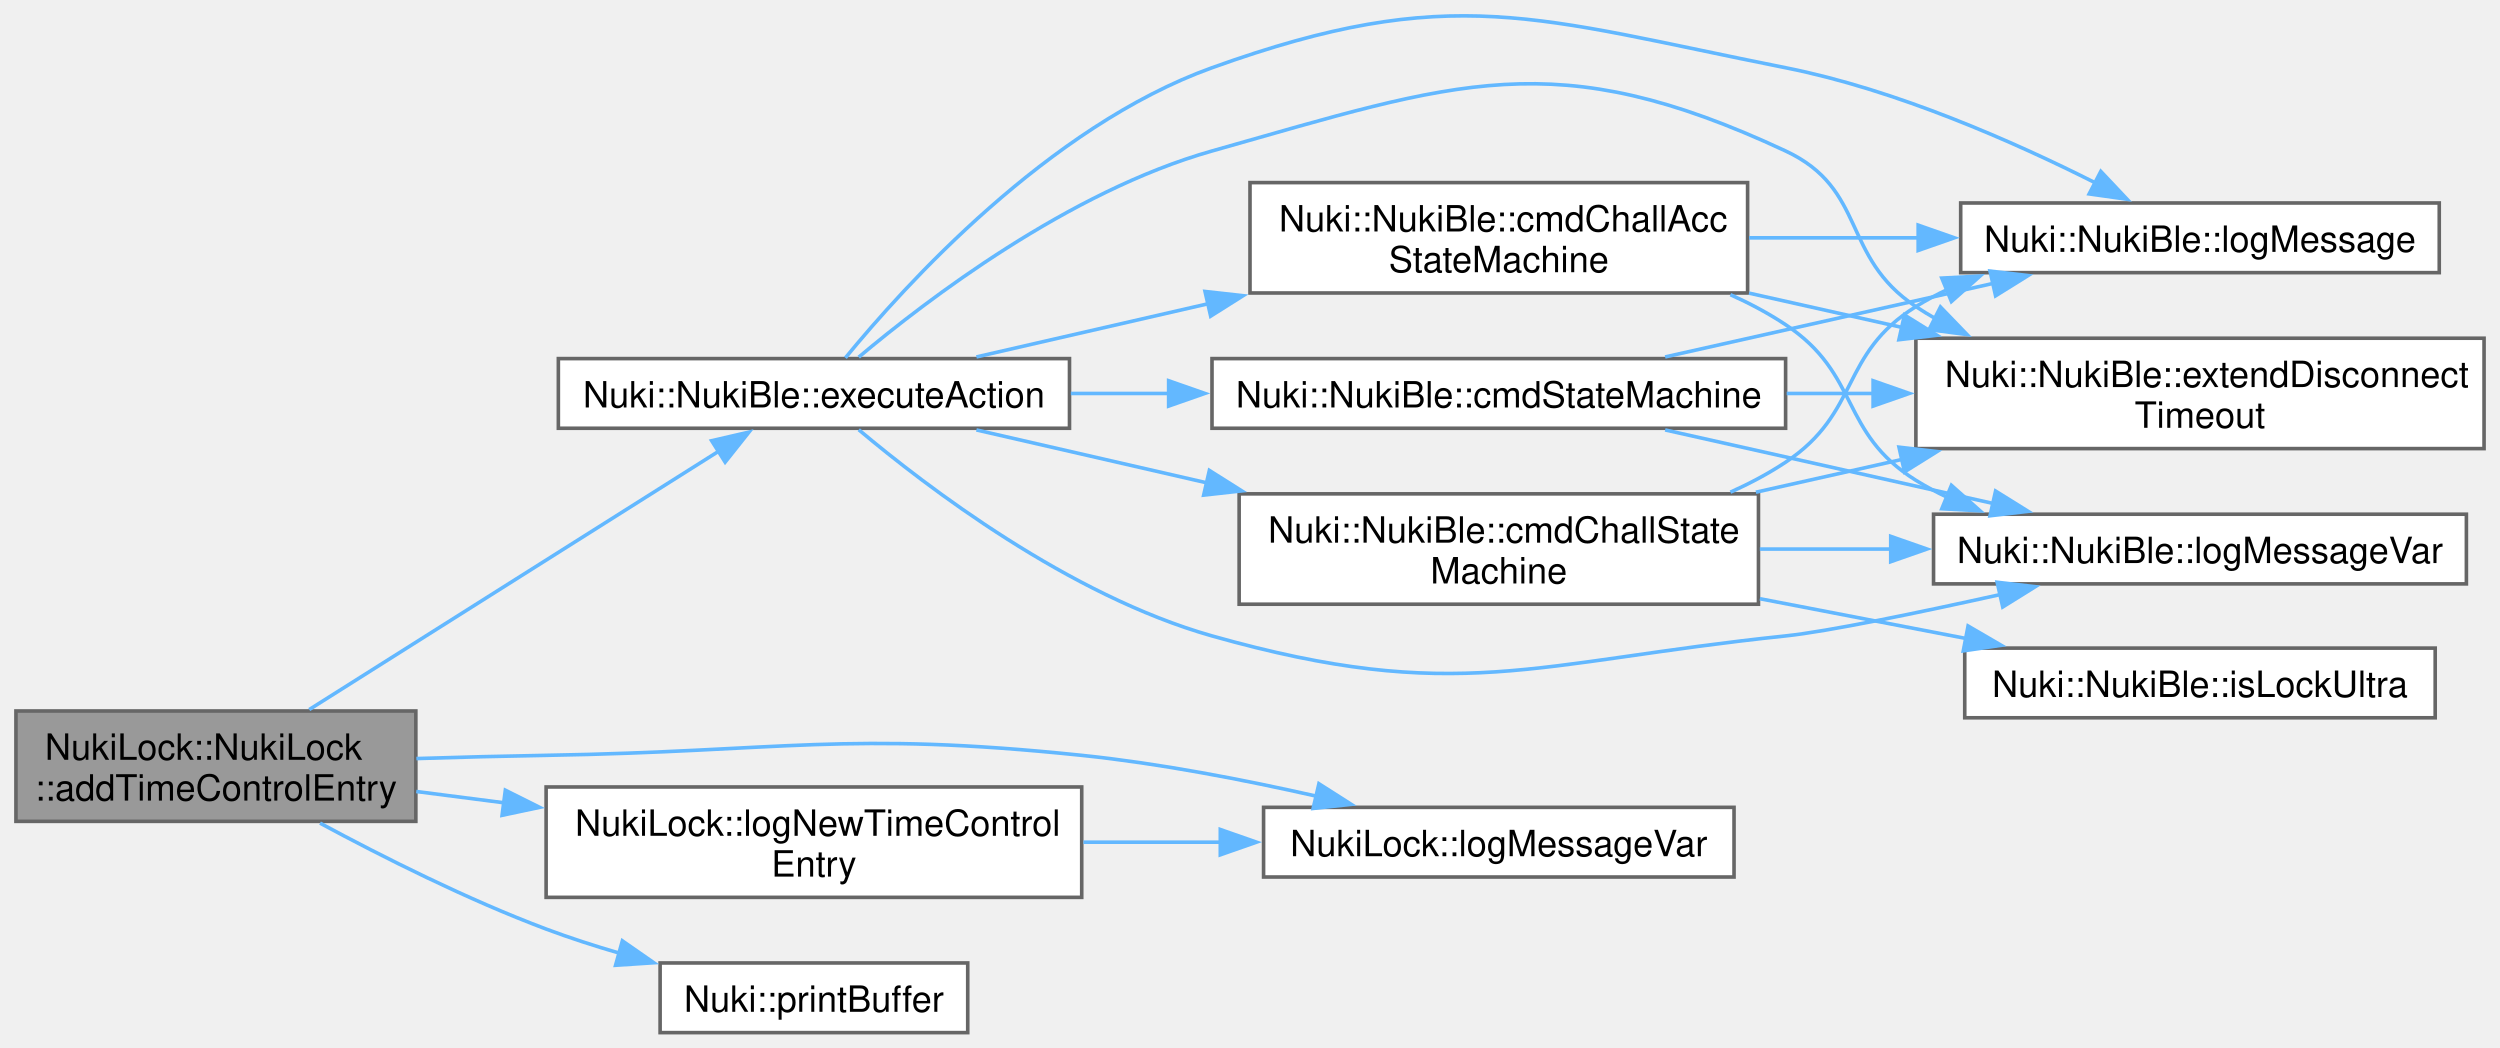
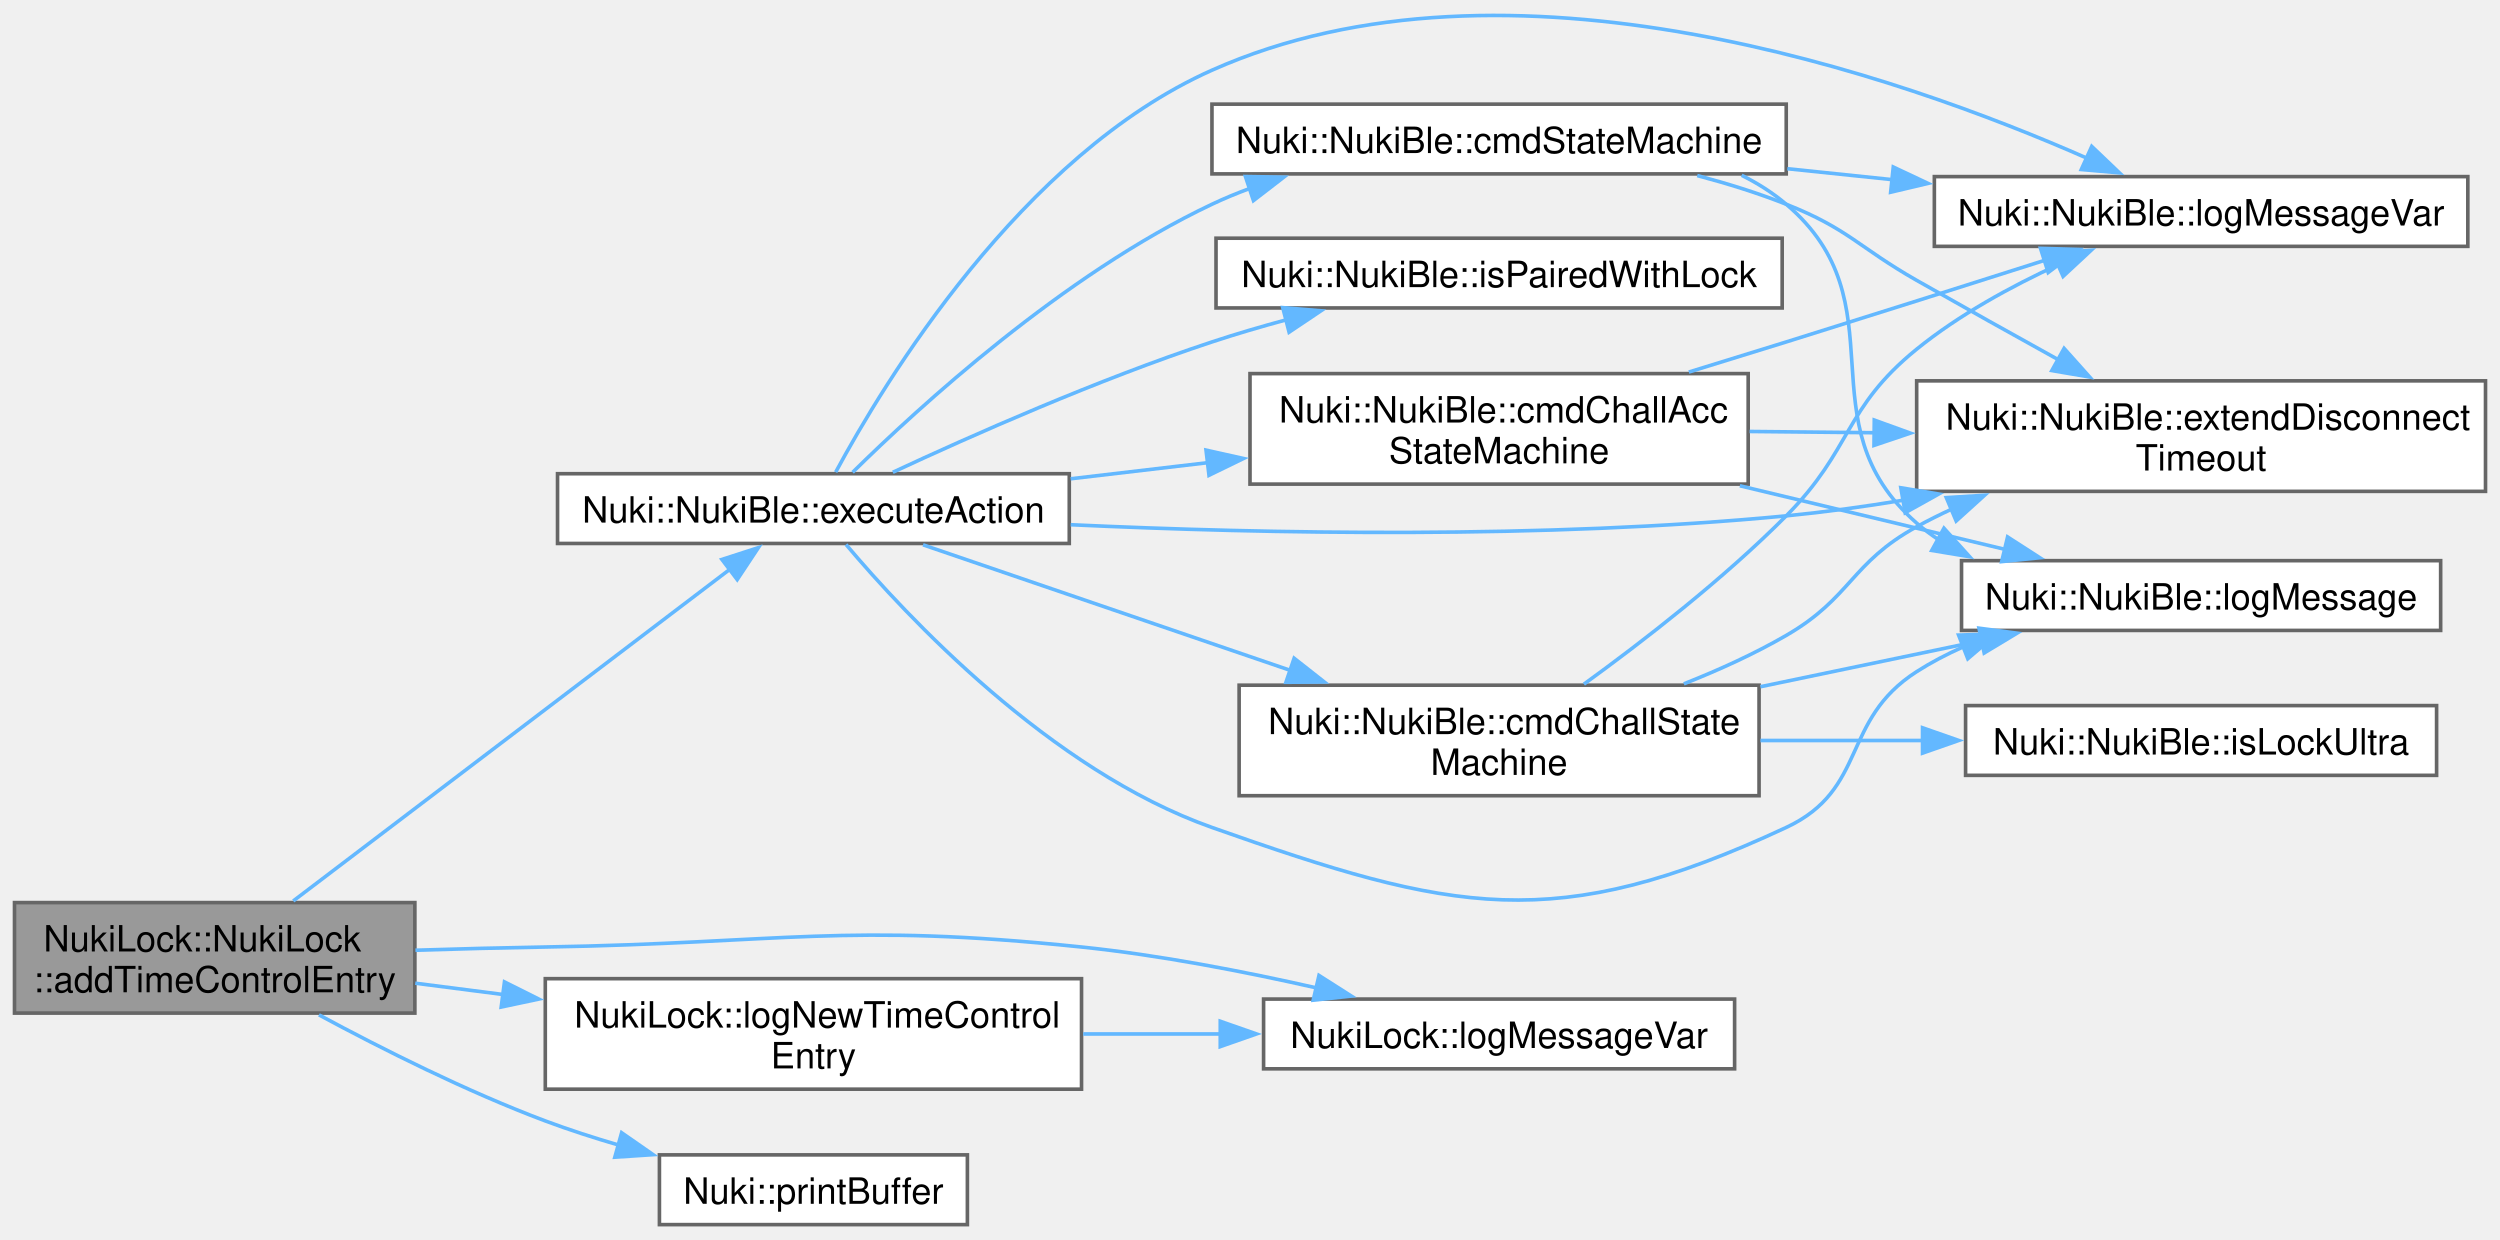
- <svg xmlns="http://www.w3.org/2000/svg" xmlns:xlink="http://www.w3.org/1999/xlink" width="690pt" height="289pt" viewBox="0.00 0.00 690.00 289.34">
-   <g id="graph0" class="graph" transform="scale(1 1) rotate(0) translate(4 285.34)">
+ <svg xmlns="http://www.w3.org/2000/svg" xmlns:xlink="http://www.w3.org/1999/xlink" width="690pt" height="342pt" viewBox="0.00 0.00 690.00 341.99">
+   <g id="graph0" class="graph" transform="scale(1 1) rotate(0) translate(4 337.99)">
    <g id="Node000001" class="node">
      <g id="a_Node000001">
        <a xlink:title="Sends a new time(d) control entry via BLE to the lock. This entry is independant of keypad or authori...">
          <polygon fill="#999999" stroke="#666666" points="110.5,-88.88 0,-88.88 0,-58.38 110.5,-58.38 110.5,-88.88" />
          <text text-anchor="start" x="8" y="-75.38" font-family="Helvetica,sans-Serif" font-size="10.00">NukiLock::NukiLock</text>
          <text text-anchor="middle" x="55.25" y="-64.12" font-family="Helvetica,sans-Serif" font-size="10.00">::addTimeControlEntry</text>
        </a>
      </g>
    </g>
    <g id="Node000002" class="node">
      <g id="a_Node000002">
        <a xlink:href="class_nuki_1_1_nuki_ble.html#af1f1e299e8d97e053bba80e92ba285d6" target="_top" xlink:title=" ">
-           <polygon fill="white" stroke="#666666" points="291.12,-186.25 149.88,-186.25 149.88,-167 291.12,-167 291.12,-186.25" />
-           <text text-anchor="middle" x="220.5" y="-172.75" font-family="Helvetica,sans-Serif" font-size="10.00">Nuki::NukiBle::executeAction</text>
+           <polygon fill="white" stroke="#666666" points="291.12,-207.25 149.88,-207.25 149.88,-188 291.12,-188 291.12,-207.25" />
+           <text text-anchor="middle" x="220.5" y="-193.75" font-family="Helvetica,sans-Serif" font-size="10.00">Nuki::NukiBle::executeAction</text>
        </a>
      </g>
    </g>
    <g id="edge1_Node000001_Node000002" class="edge">
      <g id="a_edge1_Node000001_Node000002">
        <a xlink:title=" ">
-           <path fill="none" stroke="#63b8ff" d="M81.04,-89.27C111.66,-108.58 163.44,-141.26 194.26,-160.7" />
-           <polygon fill="#63b8ff" stroke="#63b8ff" points="192.24,-163.56 202.56,-165.94 195.97,-157.64 192.24,-163.56" />
-         </a>
-       </g>
-     </g>
-     <g id="Node000010" class="node">
-       <g id="a_Node000010">
+           <path fill="none" stroke="#63b8ff" d="M76.93,-89.33C107.87,-112.84 165.97,-156.97 197.61,-181" />
+           <polygon fill="#63b8ff" stroke="#63b8ff" points="195.24,-183.59 205.32,-186.85 199.47,-178.02 195.24,-183.59" />
+         </a>
+       </g>
+     </g>
+     <g id="Node000011" class="node">
+       <g id="a_Node000011">
        <a xlink:href="namespace_nuki_lock.html#af6ebff0f8c6c0cb27a927a440812c02a" target="_top" xlink:title=" ">
          <polygon fill="white" stroke="#666666" points="474.75,-62.25 344.75,-62.25 344.75,-43 474.75,-43 474.75,-62.25" />
          <text text-anchor="middle" x="409.75" y="-48.75" font-family="Helvetica,sans-Serif" font-size="10.00">NukiLock::logMessageVar</text>
        </a>
      </g>
    </g>
-     <g id="edge18_Node000001_Node000010" class="edge">
-       <g id="a_edge18_Node000001_Node000010">
+     <g id="edge19_Node000001_Node000011" class="edge">
+       <g id="a_edge19_Node000001_Node000011">
        <a xlink:title=" ">
          <path fill="none" stroke="#63b8ff" d="M110.65,-75.73C122.47,-76.1 134.9,-76.43 146.5,-76.62 212.27,-77.72 229.07,-83.42 294.5,-76.62 316,-74.39 339.42,-69.85 359.42,-65.32" />
          <polygon fill="#63b8ff" stroke="#63b8ff" points="360.04,-68.77 368.98,-63.08 358.45,-61.95 360.04,-68.77" />
        </a>
      </g>
    </g>
-     <g id="Node000011" class="node">
-       <g id="a_Node000011">
+     <g id="Node000012" class="node">
+       <g id="a_Node000012">
        <a xlink:href="namespace_nuki_lock.html#a765365aab0b5b13b9bab3076326b877e" target="_top" xlink:title=" ">
          <polygon fill="white" stroke="#666666" points="294.5,-67.88 146.5,-67.88 146.5,-37.38 294.5,-37.38 294.5,-67.88" />
          <text text-anchor="start" x="154.5" y="-54.38" font-family="Helvetica,sans-Serif" font-size="10.00">NukiLock::logNewTimeControl</text>
          <text text-anchor="middle" x="220.5" y="-43.12" font-family="Helvetica,sans-Serif" font-size="10.00">Entry</text>
        </a>
      </g>
    </g>
-     <g id="edge19_Node000001_Node000011" class="edge">
-       <g id="a_edge19_Node000001_Node000011">
+     <g id="edge20_Node000001_Node000012" class="edge">
+       <g id="a_edge20_Node000001_Node000012">
        <a xlink:title=" ">
          <path fill="none" stroke="#63b8ff" d="M110.61,-66.63C118.45,-65.62 126.68,-64.57 134.94,-63.5" />
          <polygon fill="#63b8ff" stroke="#63b8ff" points="135.23,-66.99 144.7,-62.25 134.33,-60.05 135.23,-66.99" />
        </a>
      </g>
    </g>
-     <g id="Node000012" class="node">
-       <g id="a_Node000012">
+     <g id="Node000013" class="node">
+       <g id="a_Node000013">
        <a xlink:href="namespace_nuki.html#a438fdfcef9f81eb0a3e493631b71ca5b" target="_top" xlink:title=" ">
          <polygon fill="white" stroke="#666666" points="263,-19.25 178,-19.25 178,0 263,0 263,-19.25" />
          <text text-anchor="middle" x="220.5" y="-5.75" font-family="Helvetica,sans-Serif" font-size="10.00">Nuki::printBuffer</text>
        </a>
      </g>
    </g>
-     <g id="edge21_Node000001_Node000012" class="edge">
-       <g id="a_edge21_Node000001_Node000012">
+     <g id="edge22_Node000001_Node000013" class="edge">
+       <g id="a_edge22_Node000001_Node000013">
        <a xlink:title=" ">
          <path fill="none" stroke="#63b8ff" d="M84.03,-57.89C101.54,-48.45 124.86,-36.74 146.5,-28.62 153.02,-26.18 159.98,-23.93 166.91,-21.91" />
          <polygon fill="#63b8ff" stroke="#63b8ff" points="167.57,-25.36 176.27,-19.31 165.69,-18.61 167.57,-25.36" />
        </a>
      </g>
    </g>
    <g id="Node000003" class="node">
      <g id="a_Node000003">
        <a xlink:href="class_nuki_1_1_nuki_ble.html#ada0f3beebd95d35c122e25dd3f9eb886" target="_top" xlink:title=" ">
          <polygon fill="white" stroke="#666666" points="478.5,-234.88 341,-234.88 341,-204.38 478.5,-204.38 478.5,-234.88" />
          <text text-anchor="start" x="349" y="-221.38" font-family="Helvetica,sans-Serif" font-size="10.00">Nuki::NukiBle::cmdChallAcc</text>
          <text text-anchor="middle" x="409.75" y="-210.12" font-family="Helvetica,sans-Serif" font-size="10.00">StateMachine</text>
        </a>
      </g>
    </g>
    <g id="edge2_Node000002_Node000003" class="edge">
      <g id="a_edge2_Node000002_Node000003">
        <a xlink:title=" ">
-           <path fill="none" stroke="#63b8ff" d="M265.4,-186.71C284.54,-191.1 307.59,-196.4 329.56,-201.44" />
-           <polygon fill="#63b8ff" stroke="#63b8ff" points="328.57,-204.8 339.09,-203.63 330.13,-197.98 328.57,-204.8" />
+           <path fill="none" stroke="#63b8ff" d="M291.49,-205.85C303.82,-207.3 316.73,-208.81 329.29,-210.29" />
+           <polygon fill="#63b8ff" stroke="#63b8ff" points="328.86,-213.76 339.21,-211.45 329.68,-206.81 328.86,-213.76" />
        </a>
      </g>
    </g>
    <g id="Node000004" class="node">
      <g id="a_Node000004">
        <a xlink:href="class_nuki_1_1_nuki_ble.html#a6e8fca90c04249660dce6cb993eb4495" target="_top" xlink:title=" ">
-           <polygon fill="white" stroke="#666666" points="682,-191.88 525,-191.88 525,-161.38 682,-161.38 682,-191.88" />
-           <text text-anchor="start" x="533" y="-178.38" font-family="Helvetica,sans-Serif" font-size="10.00">Nuki::NukiBle::extendDisconnect</text>
-           <text text-anchor="middle" x="603.5" y="-167.12" font-family="Helvetica,sans-Serif" font-size="10.00">Timeout</text>
+           <polygon fill="white" stroke="#666666" points="682,-232.88 525,-232.88 525,-202.38 682,-202.38 682,-232.88" />
+           <text text-anchor="start" x="533" y="-219.38" font-family="Helvetica,sans-Serif" font-size="10.00">Nuki::NukiBle::extendDisconnect</text>
+           <text text-anchor="middle" x="603.5" y="-208.12" font-family="Helvetica,sans-Serif" font-size="10.00">Timeout</text>
        </a>
      </g>
    </g>
    <g id="edge15_Node000002_Node000004" class="edge">
      <g id="a_edge15_Node000002_Node000004">
        <a xlink:title=" ">
-           <path fill="none" stroke="#63b8ff" d="M232.88,-186.65C251.64,-202.43 290.96,-232.44 330.5,-243.62 398.29,-262.79 425.17,-273.43 489,-243.62 511.58,-233.08 504.25,-214.43 525,-200.62 526.8,-199.43 528.67,-198.28 530.58,-197.2" />
-           <polygon fill="#63b8ff" stroke="#63b8ff" points="531.79,-200.51 539.15,-192.89 528.64,-194.26 531.79,-200.51" />
+           <path fill="none" stroke="#63b8ff" d="M291.51,-193.17C345.58,-190.67 422.2,-189.21 489,-195.62 499.53,-196.64 510.53,-198.16 521.37,-199.95" />
+           <polygon fill="#63b8ff" stroke="#63b8ff" points="520.63,-203.37 531.08,-201.64 521.83,-196.48 520.63,-203.37" />
        </a>
      </g>
    </g>
    <g id="Node000005" class="node">
      <g id="a_Node000005">
        <a xlink:href="class_nuki_1_1_nuki_ble.html#ac7ce691d9c3e586474655d1663eb2e20" target="_top" xlink:title=" ">
-           <polygon fill="white" stroke="#666666" points="669.62,-229.25 537.38,-229.25 537.38,-210 669.62,-210 669.62,-229.25" />
-           <text text-anchor="middle" x="603.5" y="-215.75" font-family="Helvetica,sans-Serif" font-size="10.00">Nuki::NukiBle::logMessage</text>
-         </a>
-       </g>
-     </g>
-     <g id="edge16_Node000002_Node000005" class="edge">
-       <g id="a_edge16_Node000002_Node000005">
-         <a xlink:title=" ">
-           <path fill="none" stroke="#63b8ff" d="M229.2,-186.46C245.39,-206.24 285.24,-250.35 330.5,-266.62 396.79,-290.46 419.91,-280.36 489,-266.62 519.56,-260.55 552.2,-246.1 574.6,-234.81" />
-           <polygon fill="#63b8ff" stroke="#63b8ff" points="576.1,-237.98 583.37,-230.28 572.88,-231.76 576.1,-237.98" />
+           <polygon fill="white" stroke="#666666" points="669.62,-183.25 537.38,-183.25 537.38,-164 669.62,-164 669.62,-183.25" />
+           <text text-anchor="middle" x="603.5" y="-169.75" font-family="Helvetica,sans-Serif" font-size="10.00">Nuki::NukiBle::logMessage</text>
+         </a>
+       </g>
+     </g>
+     <g id="edge17_Node000002_Node000005" class="edge">
+       <g id="a_edge17_Node000002_Node000005">
+         <a xlink:title=" ">
+           <path fill="none" stroke="#63b8ff" d="M229.5,-187.71C245.95,-168.21 285.78,-125.42 330.5,-109.62 396.92,-86.16 425.17,-79.82 489,-109.62 511.58,-120.17 504.01,-139.19 525,-152.62 529.03,-155.2 533.37,-157.47 537.87,-159.46" />
+           <polygon fill="#63b8ff" stroke="#63b8ff" points="536.57,-162.71 547.16,-163.06 539.11,-156.18 536.57,-162.71" />
        </a>
      </g>
    </g>
    <g id="Node000006" class="node">
      <g id="a_Node000006">
        <a xlink:href="class_nuki_1_1_nuki_ble.html#af3650133f46aeca48a5f01b95d23ab71" target="_top" xlink:title=" ">
-           <polygon fill="white" stroke="#666666" points="677.12,-143.25 529.88,-143.25 529.88,-124 677.12,-124 677.12,-143.25" />
-           <text text-anchor="middle" x="603.5" y="-129.75" font-family="Helvetica,sans-Serif" font-size="10.00">Nuki::NukiBle::logMessageVar</text>
-         </a>
-       </g>
-     </g>
-     <g id="edge17_Node000002_Node000006" class="edge">
-       <g id="a_edge17_Node000002_Node000006">
-         <a xlink:title=" ">
-           <path fill="none" stroke="#63b8ff" d="M232.88,-166.6C251.64,-150.82 290.96,-120.81 330.5,-109.62 398.29,-90.46 418.94,-102.3 489,-109.62 500.67,-110.85 525.24,-115.93 548.54,-121.1" />
-           <polygon fill="#63b8ff" stroke="#63b8ff" points="547.46,-124.45 557.99,-123.22 549,-117.62 547.46,-124.45" />
+           <polygon fill="white" stroke="#666666" points="677.12,-289.25 529.88,-289.25 529.88,-270 677.12,-270 677.12,-289.25" />
+           <text text-anchor="middle" x="603.5" y="-275.75" font-family="Helvetica,sans-Serif" font-size="10.00">Nuki::NukiBle::logMessageVar</text>
+         </a>
+       </g>
+     </g>
+     <g id="edge18_Node000002_Node000006" class="edge">
+       <g id="a_edge18_Node000002_Node000006">
+         <a xlink:title=" ">
+           <path fill="none" stroke="#63b8ff" d="M226.64,-207.67C239.88,-232.26 277.81,-295.17 330.5,-318.62 412.28,-355.03 520.32,-317.11 572.18,-294.26" />
+           <polygon fill="#63b8ff" stroke="#63b8ff" points="573.32,-297.59 580.98,-290.28 570.43,-291.21 573.32,-297.59" />
        </a>
      </g>
    </g>
    <g id="Node000007" class="node">
      <g id="a_Node000007">
        <a xlink:href="class_nuki_1_1_nuki_ble.html#a59169a9f492793762e3c6ba39b611b07" target="_top" xlink:title=" ">
          <polygon fill="white" stroke="#666666" points="481.5,-148.88 338,-148.88 338,-118.38 481.5,-118.38 481.5,-148.88" />
          <text text-anchor="start" x="346" y="-135.38" font-family="Helvetica,sans-Serif" font-size="10.00">Nuki::NukiBle::cmdChallState</text>
          <text text-anchor="middle" x="409.75" y="-124.12" font-family="Helvetica,sans-Serif" font-size="10.00">Machine</text>
        </a>
      </g>
    </g>
    <g id="edge6_Node000002_Node000007" class="edge">
      <g id="a_edge6_Node000002_Node000007">
        <a xlink:title=" ">
-           <path fill="none" stroke="#63b8ff" d="M265.4,-166.54C284.45,-162.17 307.37,-156.91 329.24,-151.88" />
-           <polygon fill="#63b8ff" stroke="#63b8ff" points="329.77,-155.35 338.73,-149.7 328.2,-148.53 329.77,-155.35" />
+           <path fill="none" stroke="#63b8ff" d="M250.76,-187.62C277.86,-178.36 318.91,-164.33 352.37,-152.89" />
+           <polygon fill="#63b8ff" stroke="#63b8ff" points="353.18,-156.32 361.51,-149.77 350.92,-149.69 353.18,-156.32" />
        </a>
      </g>
    </g>
    <g id="Node000009" class="node">
      <g id="a_Node000009">
        <a xlink:href="class_nuki_1_1_nuki_ble.html#ad135bb1455665decfddff67772c1d411" target="_top" xlink:title=" ">
-           <polygon fill="white" stroke="#666666" points="489,-186.25 330.5,-186.25 330.5,-167 489,-167 489,-186.25" />
-           <text text-anchor="middle" x="409.75" y="-172.75" font-family="Helvetica,sans-Serif" font-size="10.00">Nuki::NukiBle::cmdStateMachine</text>
+           <polygon fill="white" stroke="#666666" points="489,-309.25 330.5,-309.25 330.5,-290 489,-290 489,-309.25" />
+           <text text-anchor="middle" x="409.75" y="-295.75" font-family="Helvetica,sans-Serif" font-size="10.00">Nuki::NukiBle::cmdStateMachine</text>
        </a>
      </g>
    </g>
    <g id="edge11_Node000002_Node000009" class="edge">
      <g id="a_edge11_Node000002_Node000009">
        <a xlink:title=" ">
-           <path fill="none" stroke="#63b8ff" d="M291.49,-176.62C300.33,-176.62 309.47,-176.62 318.56,-176.62" />
-           <polygon fill="#63b8ff" stroke="#63b8ff" points="318.52,-180.13 328.52,-176.63 318.52,-173.13 318.52,-180.13" />
+           <path fill="none" stroke="#63b8ff" d="M231.32,-207.63C249.3,-225.36 289.46,-262.24 330.5,-281.62 333.84,-283.2 337.33,-284.65 340.9,-285.97" />
+           <polygon fill="#63b8ff" stroke="#63b8ff" points="339.74,-289.27 350.34,-289.1 341.95,-282.63 339.74,-289.27" />
+         </a>
+       </g>
+     </g>
+     <g id="Node000010" class="node">
+       <g id="a_Node000010">
+         <a xlink:href="class_nuki_1_1_nuki_ble.html#a050f54fbfcea03dc5238e8c66a7e89ca" target="_top" xlink:title="Returns pairing state (if credentials are stored or not)">
+           <polygon fill="white" stroke="#666666" points="487.88,-272.25 331.62,-272.25 331.62,-253 487.88,-253 487.88,-272.25" />
+           <text text-anchor="middle" x="409.75" y="-258.75" font-family="Helvetica,sans-Serif" font-size="10.00">Nuki::NukiBle::isPairedWithLock</text>
+         </a>
+       </g>
+     </g>
+     <g id="edge16_Node000002_Node000010" class="edge">
+       <g id="a_edge16_Node000002_Node000010">
+         <a xlink:title=" ">
+           <path fill="none" stroke="#63b8ff" d="M242.42,-207.65C264.08,-217.74 299.1,-233.26 330.5,-243.62 337.12,-245.81 344.13,-247.87 351.13,-249.76" />
+           <polygon fill="#63b8ff" stroke="#63b8ff" points="350.04,-253.09 360.59,-252.21 351.79,-246.31 350.04,-253.09" />
        </a>
      </g>
    </g>
    <g id="edge3_Node000003_Node000004" class="edge">
      <g id="a_edge3_Node000003_Node000004">
        <a xlink:title=" ">
-           <path fill="none" stroke="#63b8ff" d="M478.89,-204.34C492.57,-201.28 507.07,-198.03 521.14,-194.87" />
-           <polygon fill="#63b8ff" stroke="#63b8ff" points="521.84,-198.3 530.83,-192.7 520.31,-191.47 521.84,-198.3" />
+           <path fill="none" stroke="#63b8ff" d="M478.89,-218.91C490.04,-218.8 501.72,-218.68 513.28,-218.56" />
+           <polygon fill="#63b8ff" stroke="#63b8ff" points="513.3,-222.06 523.26,-218.45 513.22,-215.06 513.3,-222.06" />
        </a>
      </g>
    </g>
    <g id="edge4_Node000003_Node000005" class="edge">
      <g id="a_edge4_Node000003_Node000005">
        <a xlink:title=" ">
-           <path fill="none" stroke="#63b8ff" d="M478.89,-219.62C494.14,-219.62 510.41,-219.62 525.97,-219.62" />
-           <polygon fill="#63b8ff" stroke="#63b8ff" points="525.63,-223.13 535.63,-219.63 525.63,-216.13 525.63,-223.13" />
+           <path fill="none" stroke="#63b8ff" d="M476.2,-203.92C500.06,-198.2 526.71,-191.81 549.36,-186.37" />
+           <polygon fill="#63b8ff" stroke="#63b8ff" points="550.09,-189.8 559,-184.06 548.46,-182.99 550.09,-189.8" />
        </a>
      </g>
    </g>
    <g id="edge5_Node000003_Node000006" class="edge">
      <g id="a_edge5_Node000003_Node000006">
        <a xlink:title=" ">
-           <path fill="none" stroke="#63b8ff" d="M473.75,-203.91C479.1,-201.51 484.26,-198.77 489,-195.62 509.77,-181.85 503.84,-165.8 525,-152.62 527.76,-150.91 530.66,-149.35 533.65,-147.93" />
-           <polygon fill="#63b8ff" stroke="#63b8ff" points="534.82,-151.23 542.74,-144.19 532.16,-144.76 534.82,-151.23" />
+           <path fill="none" stroke="#63b8ff" d="M462.12,-235.31C471.09,-238.06 480.32,-240.92 489,-243.62 512.7,-251.02 539.13,-259.39 560.52,-266.21" />
+           <polygon fill="#63b8ff" stroke="#63b8ff" points="559.18,-269.45 569.77,-269.15 561.3,-262.78 559.18,-269.45" />
        </a>
      </g>
    </g>
    <g id="edge7_Node000007_Node000004" class="edge">
      <g id="a_edge7_Node000007_Node000004">
        <a xlink:title=" ">
-           <path fill="none" stroke="#63b8ff" d="M480.79,-149.33C493.91,-152.27 507.73,-155.37 521.16,-158.39" />
-           <polygon fill="#63b8ff" stroke="#63b8ff" points="520.33,-161.78 530.85,-160.56 521.86,-154.95 520.33,-161.78" />
+           <path fill="none" stroke="#63b8ff" d="M460.75,-149.26C470.4,-153.07 480.22,-157.54 489,-162.62 507.02,-173.06 506.76,-182.58 525,-192.62 528.16,-194.36 531.46,-196 534.83,-197.55" />
+           <polygon fill="#63b8ff" stroke="#63b8ff" points="533.18,-200.65 543.76,-201.31 535.9,-194.2 533.18,-200.65" />
        </a>
      </g>
    </g>
    <g id="edge9_Node000007_Node000005" class="edge">
      <g id="a_edge9_Node000007_Node000005">
        <a xlink:title=" ">
-           <path fill="none" stroke="#63b8ff" d="M473.75,-149.34C479.1,-151.74 484.26,-154.48 489,-157.62 509.77,-171.4 503.84,-187.45 525,-200.62 527.76,-202.34 530.66,-203.9 533.65,-205.32" />
-           <polygon fill="#63b8ff" stroke="#63b8ff" points="532.16,-208.49 542.74,-209.06 534.82,-202.02 532.16,-208.49" />
+           <path fill="none" stroke="#63b8ff" d="M481.88,-148.46C502.01,-152.66 523.71,-157.19 543.08,-161.23" />
+           <polygon fill="#63b8ff" stroke="#63b8ff" points="542.2,-164.62 552.7,-163.24 543.63,-157.77 542.2,-164.62" />
        </a>
      </g>
    </g>
    <g id="edge10_Node000007_Node000006" class="edge">
      <g id="a_edge10_Node000007_Node000006">
        <a xlink:title=" ">
-           <path fill="none" stroke="#63b8ff" d="M481.88,-133.62C493.67,-133.62 506,-133.62 518.08,-133.62" />
-           <polygon fill="#63b8ff" stroke="#63b8ff" points="518.05,-137.13 528.05,-133.63 518.05,-130.13 518.05,-137.13" />
+           <path fill="none" stroke="#63b8ff" d="M433.16,-149.17C449.47,-161 471.65,-178.17 489,-195.62 507.3,-214.04 504.83,-225.27 525,-241.62 536.66,-251.08 551.07,-258.96 564.29,-265.04" />
+           <polygon fill="#63b8ff" stroke="#63b8ff" points="562.61,-268.13 573.17,-268.93 565.41,-261.71 562.61,-268.13" />
        </a>
      </g>
    </g>
    <g id="Node000008" class="node">
      <g id="a_Node000008">
        <a xlink:href="class_nuki_1_1_nuki_ble.html#a25207bb564a4b54b8dd8c872177b53a7" target="_top" xlink:title="Returns if BLE is pairing/paired/connected with a Smart Lock Ultra.">
-           <polygon fill="white" stroke="#666666" points="668.5,-106.25 538.5,-106.25 538.5,-87 668.5,-87 668.5,-106.25" />
-           <text text-anchor="middle" x="603.5" y="-92.75" font-family="Helvetica,sans-Serif" font-size="10.00">Nuki::NukiBle::isLockUltra</text>
+           <polygon fill="white" stroke="#666666" points="668.5,-143.25 538.5,-143.25 538.5,-124 668.5,-124 668.5,-143.25" />
+           <text text-anchor="middle" x="603.5" y="-129.75" font-family="Helvetica,sans-Serif" font-size="10.00">Nuki::NukiBle::isLockUltra</text>
        </a>
      </g>
    </g>
    <g id="edge8_Node000007_Node000008" class="edge">
      <g id="a_edge8_Node000007_Node000008">
        <a xlink:title=" ">
-           <path fill="none" stroke="#63b8ff" d="M481.88,-119.9C500.59,-116.29 520.65,-112.42 538.94,-108.89" />
-           <polygon fill="#63b8ff" stroke="#63b8ff" points="539.42,-112.36 548.58,-107.03 538.1,-105.49 539.42,-112.36" />
+           <path fill="none" stroke="#63b8ff" d="M481.88,-133.62C496.57,-133.62 512.1,-133.62 526.94,-133.62" />
+           <polygon fill="#63b8ff" stroke="#63b8ff" points="526.62,-137.13 536.62,-133.63 526.62,-130.13 526.62,-137.13" />
        </a>
      </g>
    </g>
    <g id="edge12_Node000009_Node000004" class="edge">
      <g id="a_edge12_Node000009_Node000004">
        <a xlink:title=" ">
-           <path fill="none" stroke="#63b8ff" d="M489.3,-176.62C497.24,-176.62 505.35,-176.62 513.39,-176.62" />
-           <polygon fill="#63b8ff" stroke="#63b8ff" points="513.18,-180.13 523.18,-176.63 513.18,-173.13 513.18,-180.13" />
+           <path fill="none" stroke="#63b8ff" d="M464.44,-289.54C472.79,-287.33 481.22,-284.7 489,-281.62 506.22,-274.8 508.9,-269.79 525,-260.62 537.77,-253.36 551.79,-245.53 564.36,-238.57" />
+           <polygon fill="#63b8ff" stroke="#63b8ff" points="565.69,-241.84 572.75,-233.94 562.3,-235.71 565.69,-241.84" />
        </a>
      </g>
    </g>
    <g id="edge13_Node000009_Node000005" class="edge">
      <g id="a_edge13_Node000009_Node000005">
        <a xlink:title=" ">
-           <path fill="none" stroke="#63b8ff" d="M455.71,-186.71C482.78,-192.78 517.47,-200.56 546.34,-207.03" />
-           <polygon fill="#63b8ff" stroke="#63b8ff" points="545.49,-210.43 556.02,-209.2 547.02,-203.6 545.49,-210.43" />
+           <path fill="none" stroke="#63b8ff" d="M476.7,-289.61C481.12,-287.42 485.28,-284.78 489,-281.62 521.2,-254.26 493.16,-221.41 525,-193.62 526.91,-191.95 528.95,-190.42 531.08,-189.01" />
+           <polygon fill="#63b8ff" stroke="#63b8ff" points="532.53,-192.21 539.62,-184.34 529.16,-186.07 532.53,-192.21" />
        </a>
      </g>
    </g>
    <g id="edge14_Node000009_Node000006" class="edge">
      <g id="a_edge14_Node000009_Node000006">
        <a xlink:title=" ">
-           <path fill="none" stroke="#63b8ff" d="M455.71,-166.54C482.78,-160.47 517.47,-152.69 546.34,-146.22" />
-           <polygon fill="#63b8ff" stroke="#63b8ff" points="547.02,-149.65 556.02,-144.05 545.49,-142.82 547.02,-149.65" />
-         </a>
-       </g>
-     </g>
-     <g id="edge20_Node000011_Node000010" class="edge">
-       <g id="a_edge20_Node000011_Node000010">
+           <path fill="none" stroke="#63b8ff" d="M489.3,-291.43C498.88,-290.43 508.71,-289.41 518.38,-288.4" />
+           <polygon fill="#63b8ff" stroke="#63b8ff" points="518.54,-291.9 528.13,-287.38 517.82,-284.94 518.54,-291.9" />
+         </a>
+       </g>
+     </g>
+     <g id="edge21_Node000012_Node000011" class="edge">
+       <g id="a_edge21_Node000012_Node000011">
        <a xlink:title=" ">
          <path fill="none" stroke="#63b8ff" d="M294.97,-52.62C307.44,-52.62 320.42,-52.62 332.95,-52.62" />
          <polygon fill="#63b8ff" stroke="#63b8ff" points="332.79,-56.13 342.79,-52.63 332.79,-49.13 332.79,-56.13" />
        </a>
      </g>
    </g>
  </g>
</svg>
